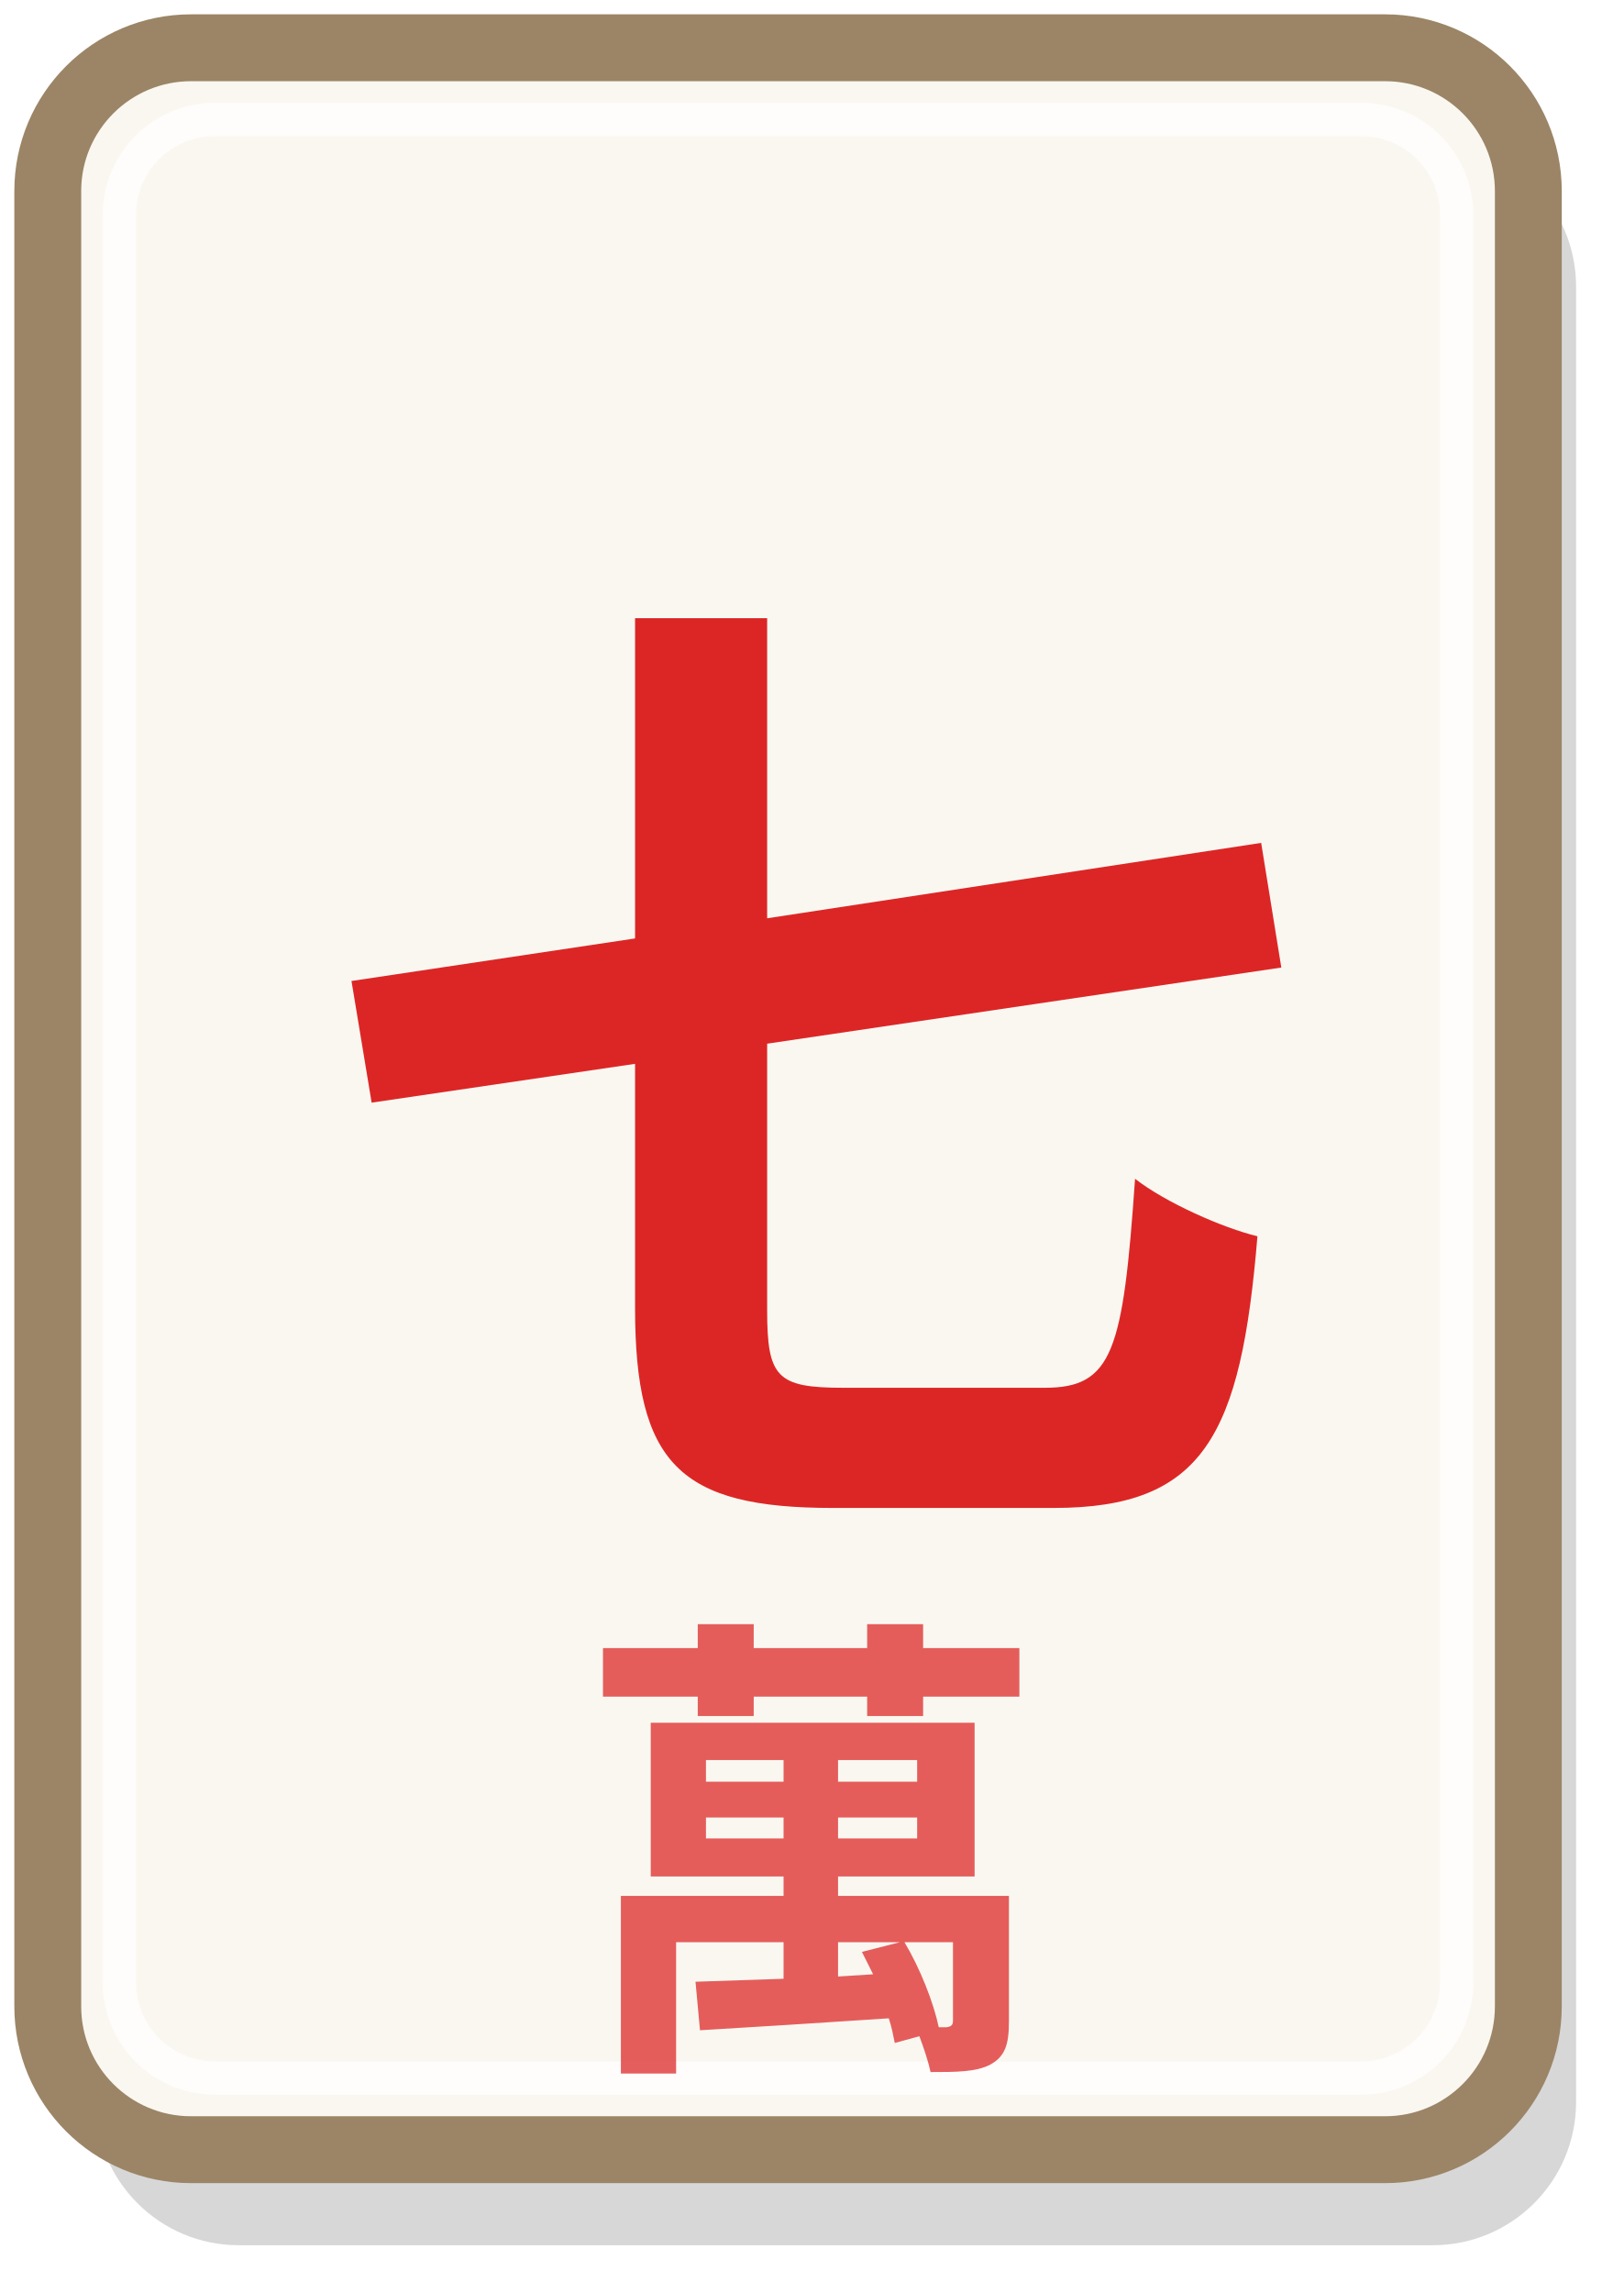
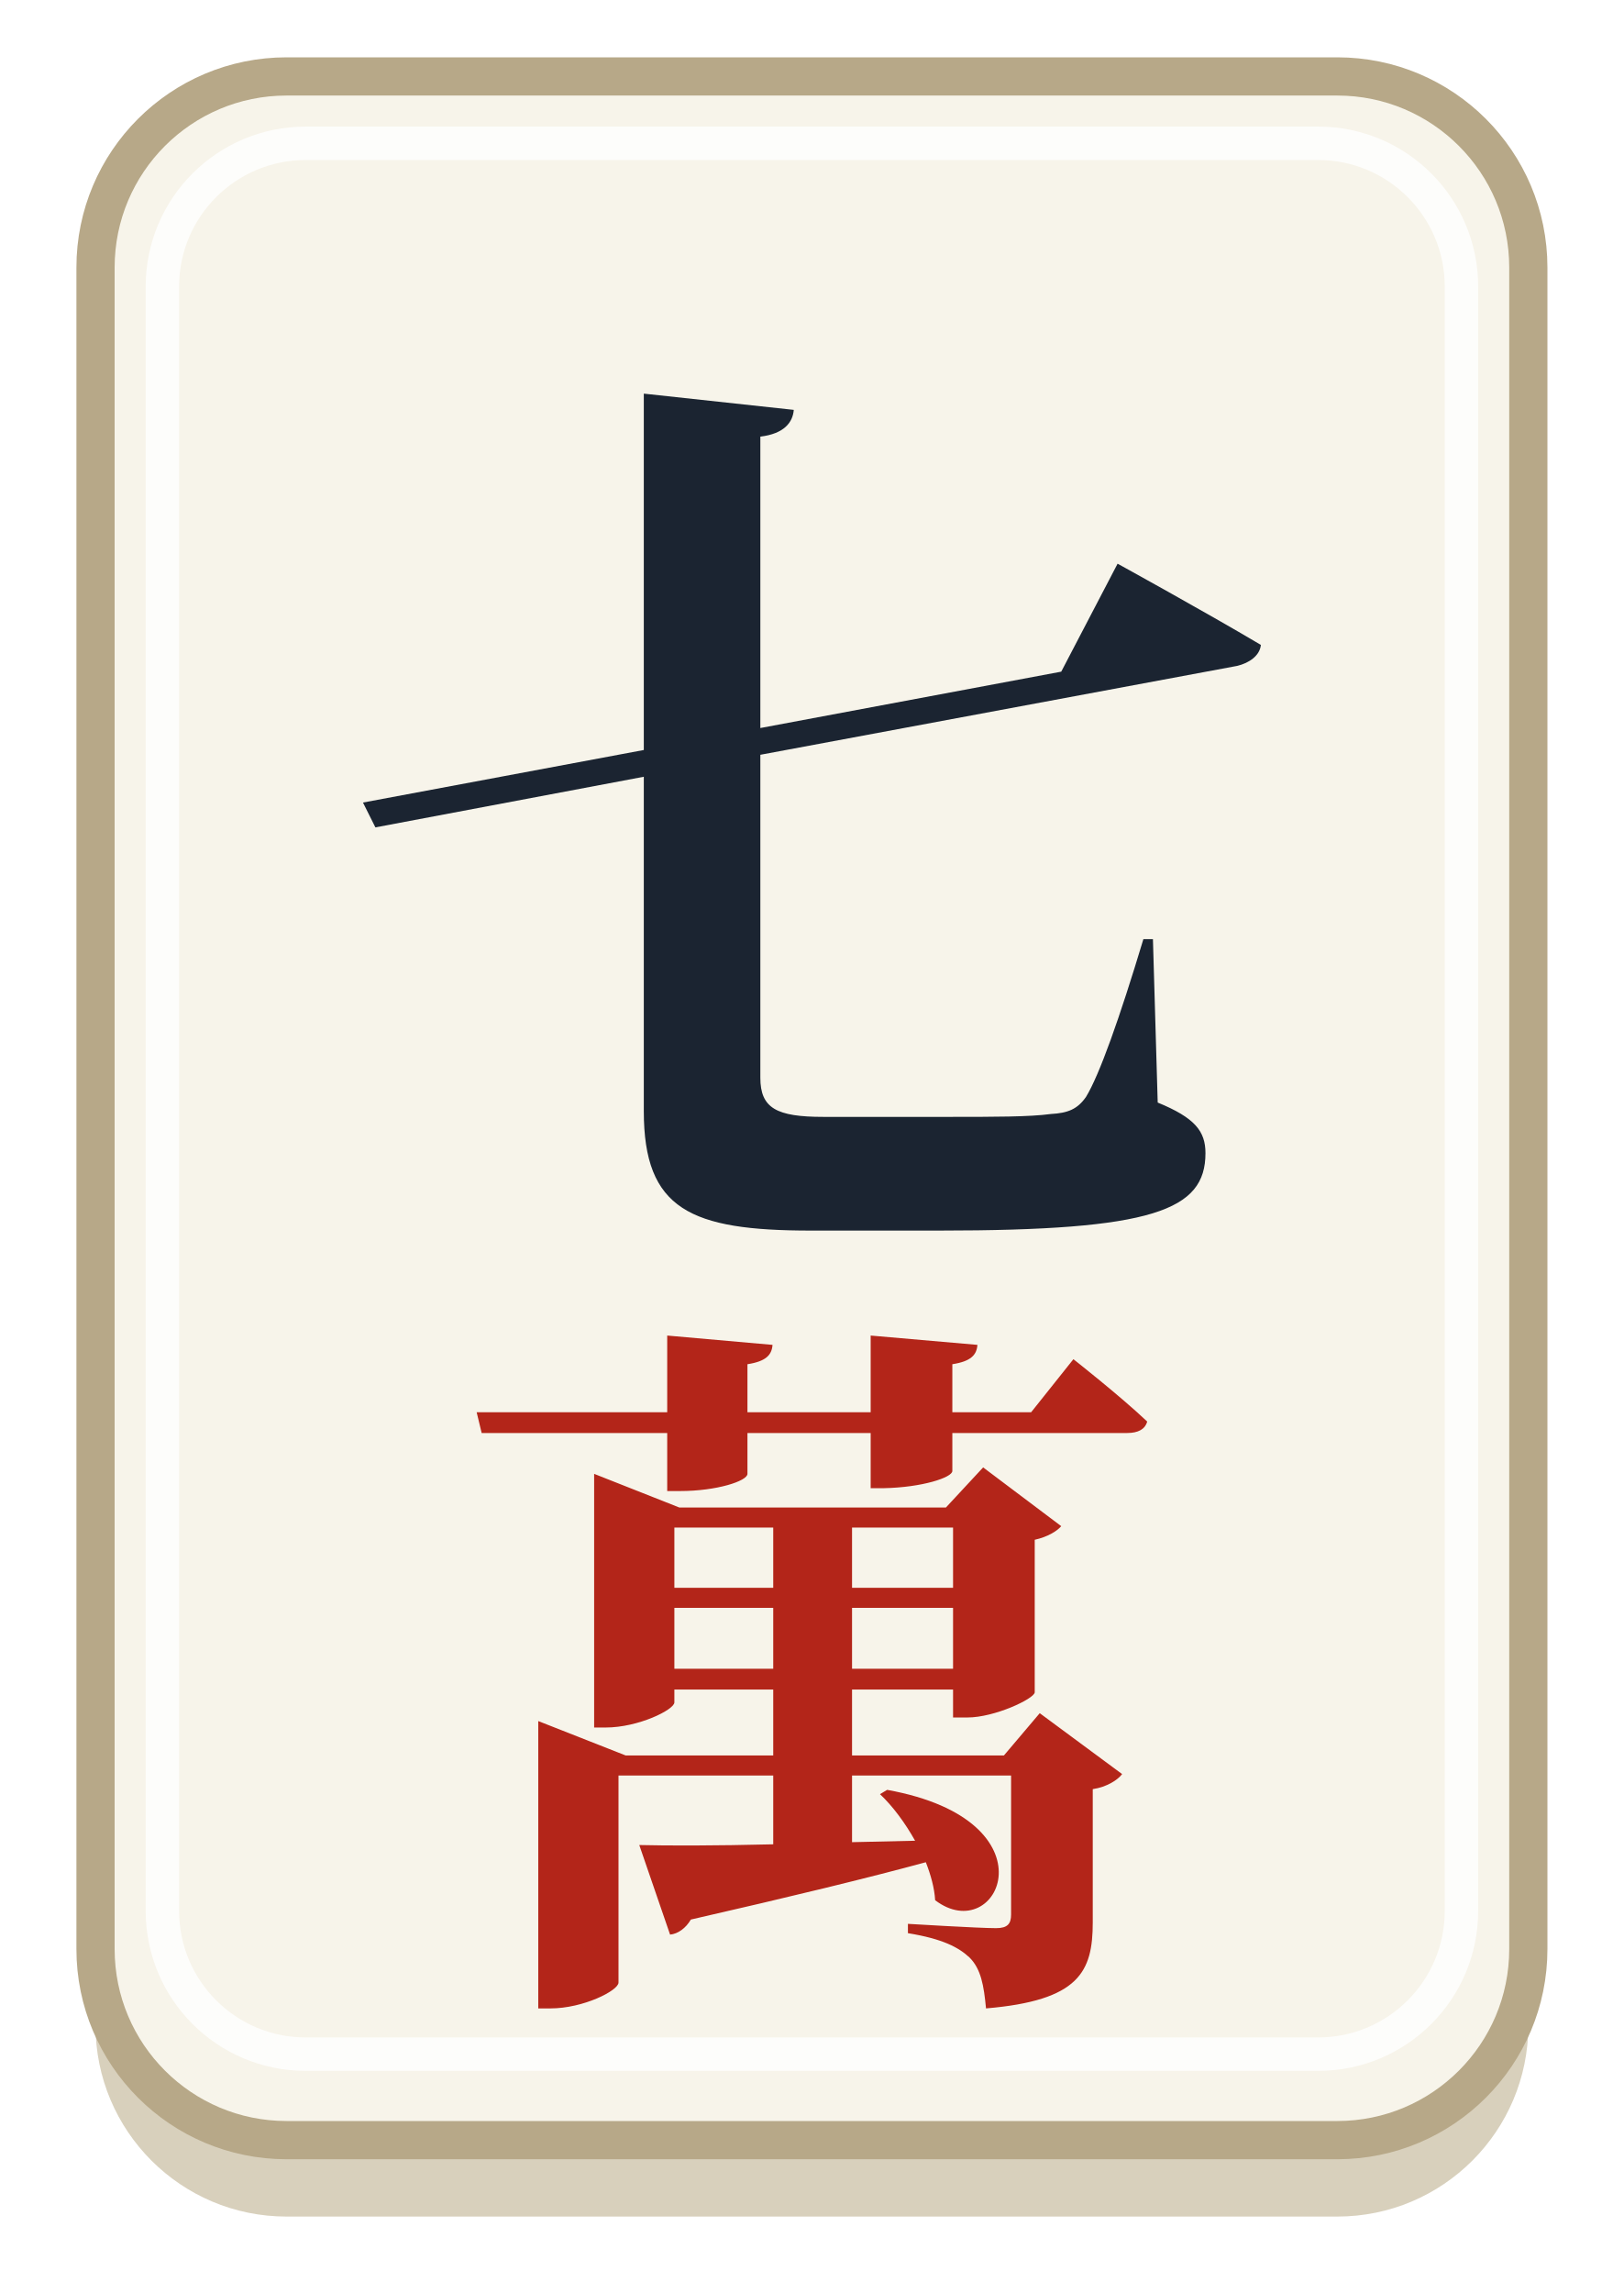
<svg xmlns="http://www.w3.org/2000/svg" viewBox="0 0 34 48">
-   <rect x="2" y="3" width="31" height="44" rx="3" fill="#00000028" />
-   <rect x="1" y="1" width="31" height="44" rx="3" fill="#faf7f0" stroke="#9b8566" stroke-width="1.4" />
-   <rect x="2.5" y="2.5" width="28" height="41" rx="2" fill="none" stroke="rgba(255,255,255,0.7)" stroke-width="0.7" />
-   <text x="17" y="23" text-anchor="middle" dominant-baseline="middle" font-family="'Noto Serif SC','Source Han Serif CK','HiraMinProN-W6','MS Mincho',serif" font-size="21" font-weight="900" fill="#dc2626">七</text>
-   <text x="17" y="39" text-anchor="middle" dominant-baseline="middle" font-family="'Noto Serif SC','Source Han Serif CK','HiraMinProN-W6','MS Mincho',serif" font-size="10" font-weight="700" fill="#dc2626bb">萬</text>
+   <rect x="2.4" y="3" width="29.6" height="43" rx="4" fill="#0000001f" />
+   <rect x="2" y="2.4" width="30" height="44" rx="4" fill="#d8d0bc" />
+   <rect x="2" y="1.6" width="30" height="43.2" rx="4" fill="#f7f4ea" stroke="#b7a888" stroke-width="0.8" />
+   <rect x="3.4" y="3" width="27.2" height="40" rx="3" fill="none" stroke="#ffffffcc" stroke-width="0.7" />
+   <path d="M31 405 44 379 325 432V82C325 -21 374 -43 500 -43H634C858 -43 913 -22 913 38C913 61 902 75 863 91L858 262H848C823 179 802 120 788 97C779 84 769 80 751 79C729 76 692 76 644 76H513C464 76 447 85 447 117V455L946 548C959 551 970 559 971 570C912 605 821 655 821 655L762 542L447 483V788C472 791 481 803 482 816L325 833V460Z" transform="translate(17 17) scale(0.02 -0.02) translate(-501 -395)" fill="#1b2431" />
+   <path d="M32 743 39 714H298V633H316C367 633 410 647 410 657V714H582V637H600C654 638 696 652 696 661V714H940C955 714 965 719 968 730C930 766 865 817 865 817L806 743H696V810C722 814 730 823 731 837L582 850V743H410V810C436 814 444 823 445 837L298 850V743ZM697 470V385H556V470ZM697 498H556V582H697ZM308 470H446V385H308ZM308 498V582H446V498ZM605 216 595 210C613 193 630 170 644 145L556 143V236H778V42C778 29 773 23 757 23C733 23 634 29 634 29V16C683 8 705 -4 720 -18C736 -34 740 -57 743 -89C873 -78 892 -38 892 31V217C912 220 927 230 933 238L818 323L768 264H556V356H697V317H717C755 317 810 343 811 352V565C829 569 842 577 848 584L739 666L687 610H315L196 657V303H212C258 303 308 328 308 338V356H446V264H240L118 312V-89H135C181 -89 230 -64 230 -53V236H446V140C365 138 299 138 259 139L302 14C313 15 324 23 331 35C471 67 578 93 659 115C666 97 671 79 672 62C760 -5 843 173 605 216Z" transform="translate(17 35) scale(0.015 -0.015) translate(-500 -380.5)" fill="#b32519" />
</svg>
